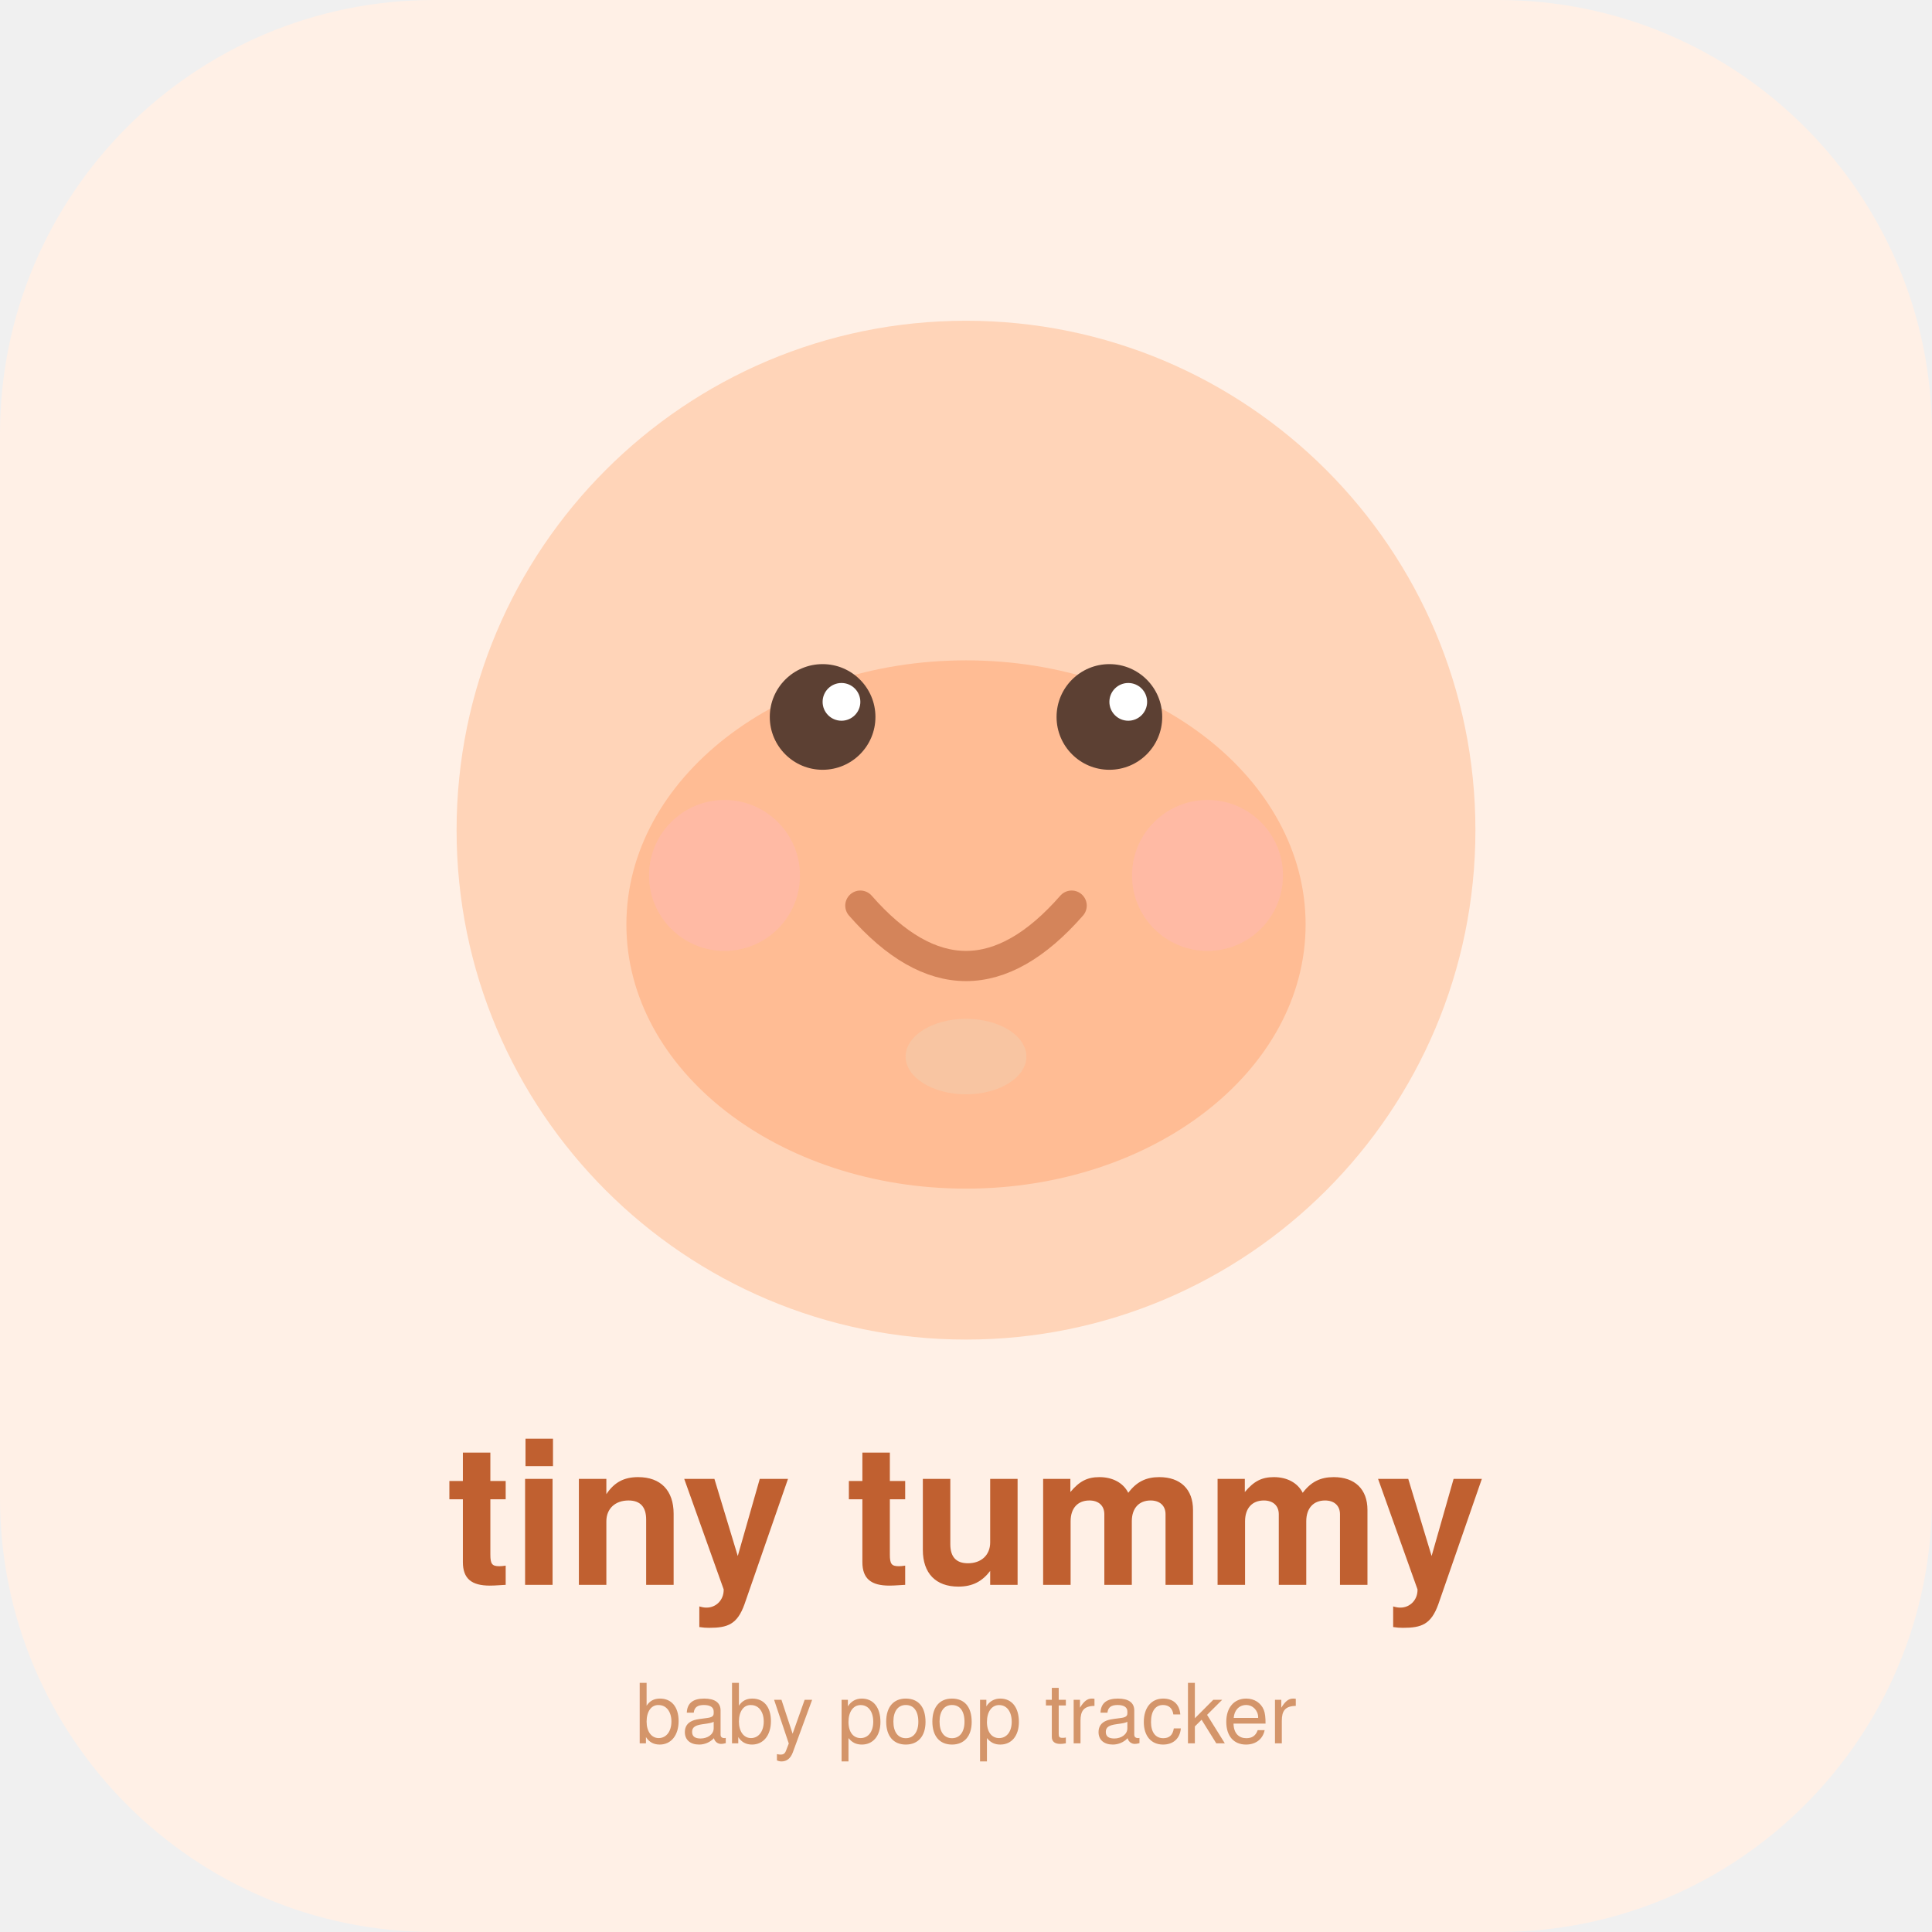
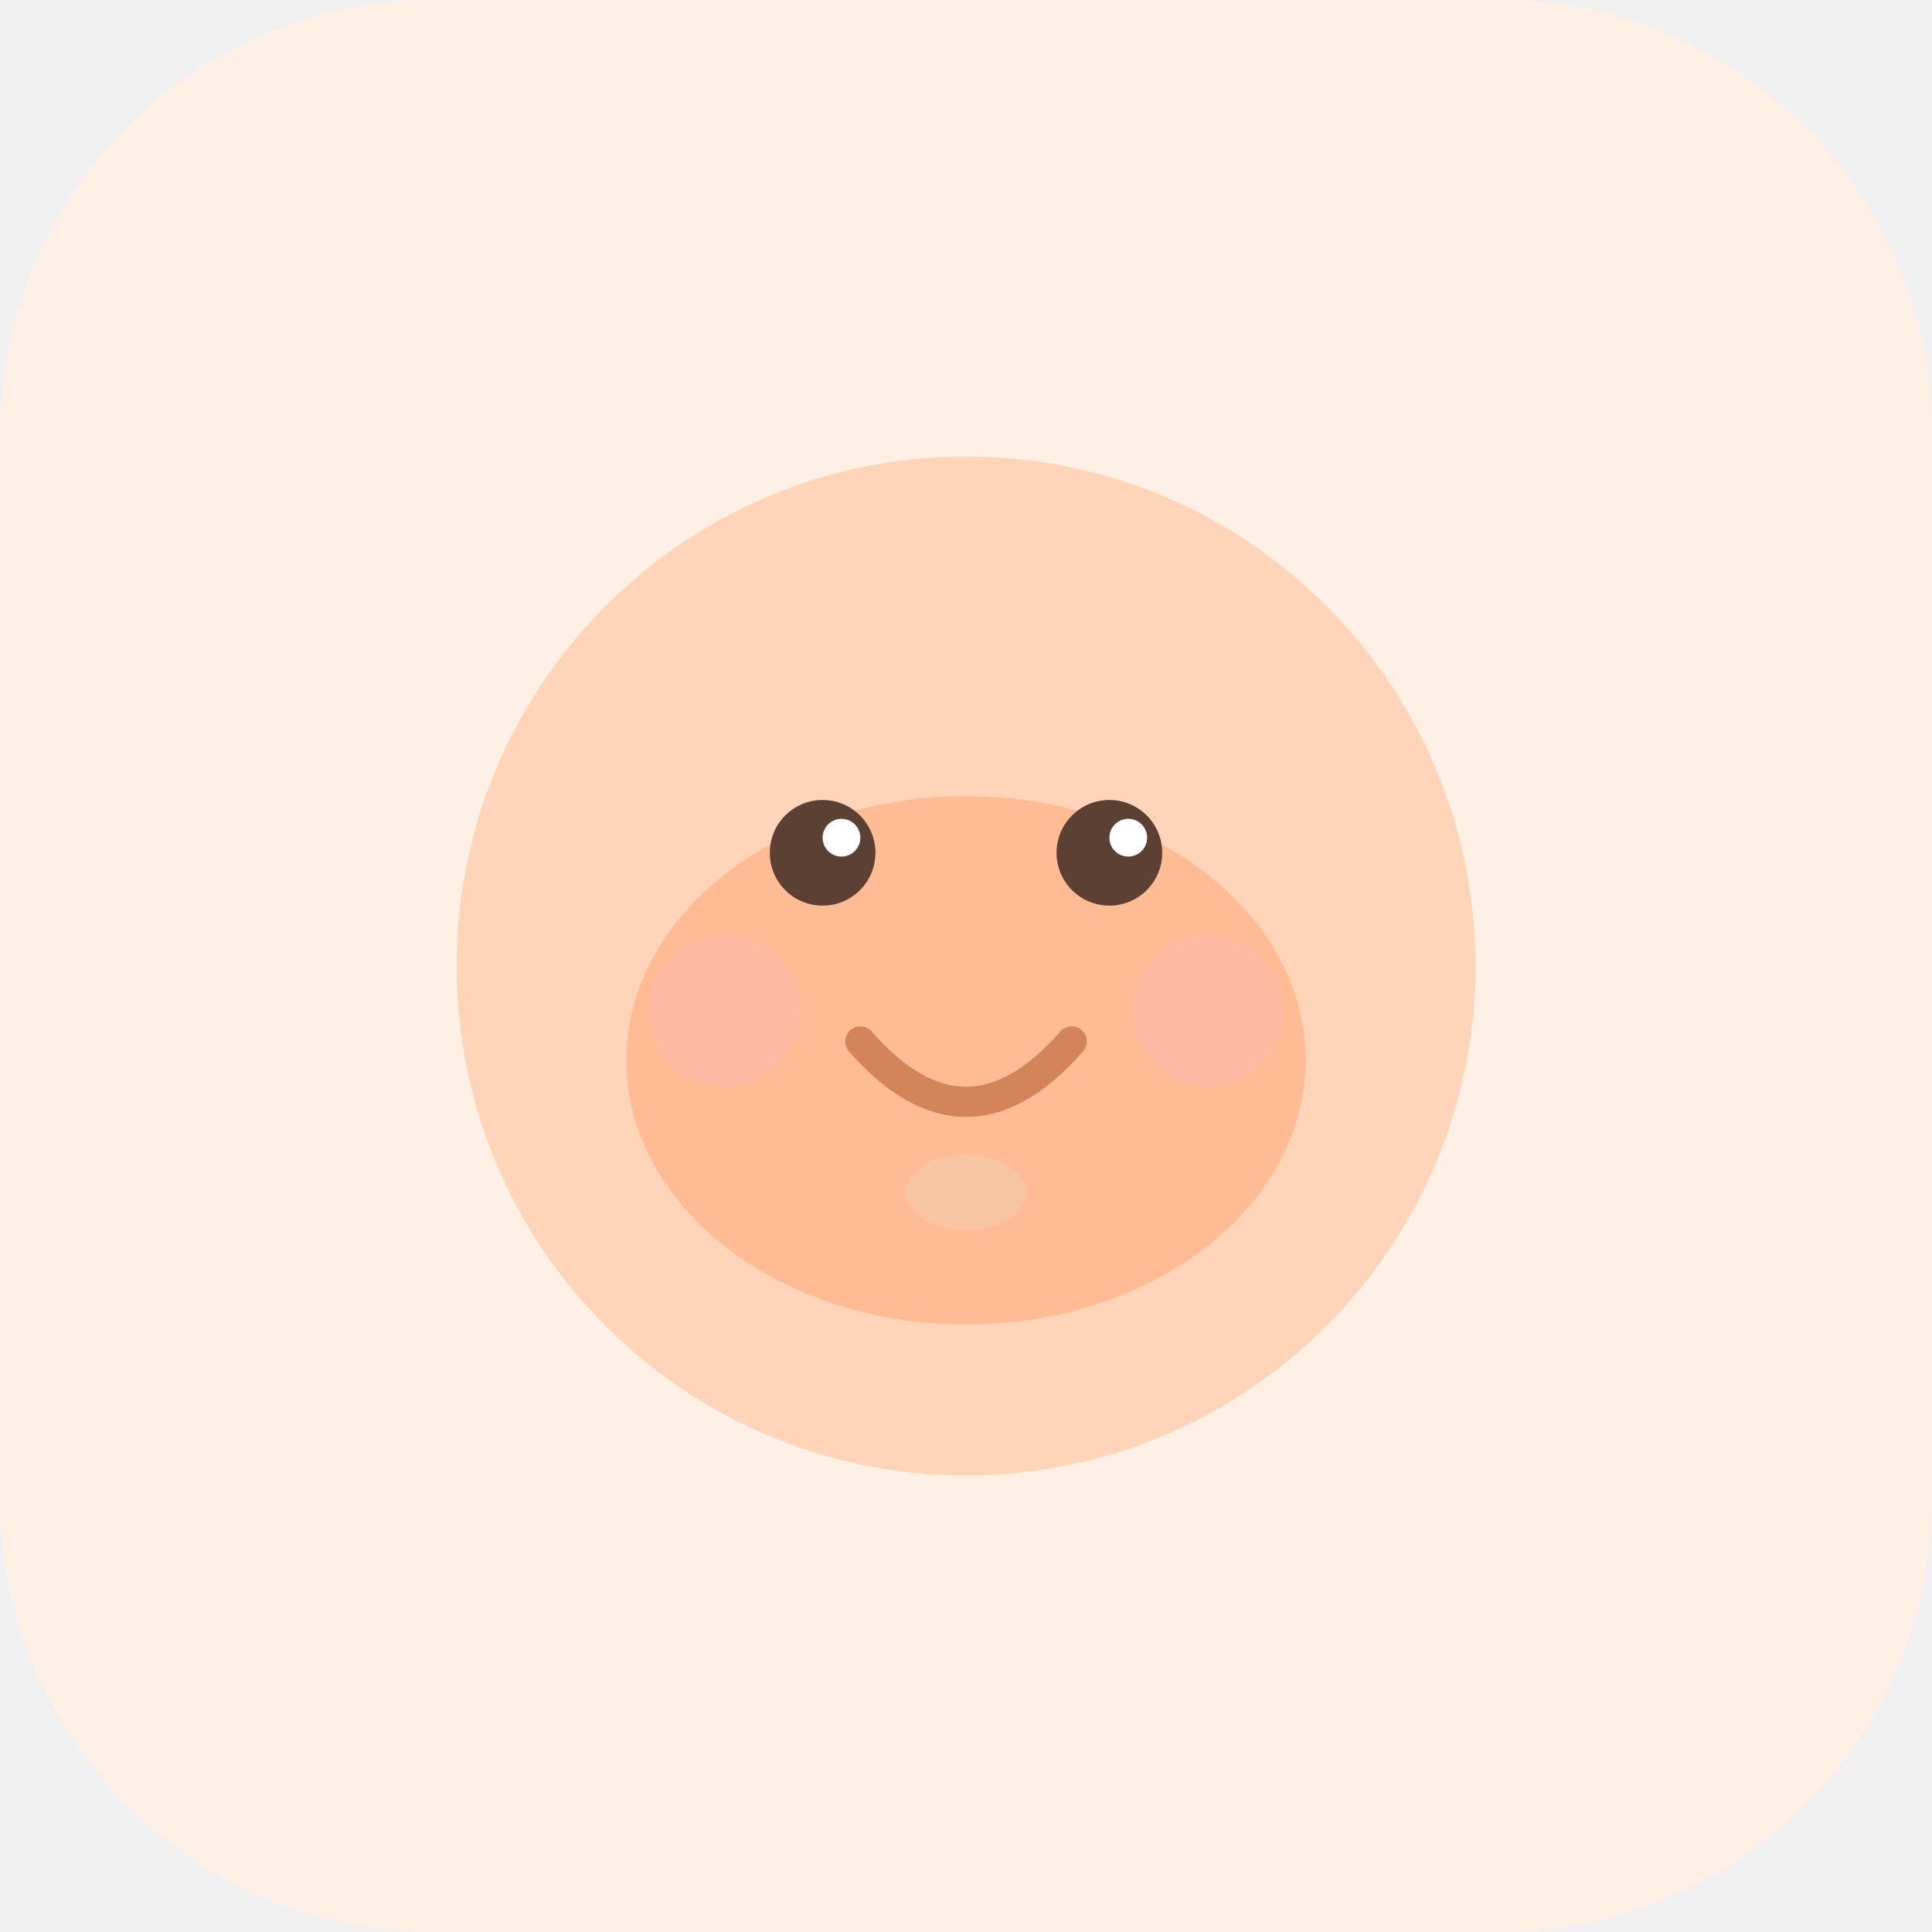
<svg xmlns="http://www.w3.org/2000/svg" viewBox="0 0 512 512" width="512" height="512">
  <rect x="0" y="0" width="512" height="512" rx="115" fill="#FFF0E6" />
-   <circle cx="256" cy="220" r="135" fill="#FFD4B8" />
-   <ellipse cx="256" cy="245" rx="90" ry="70" fill="#FFBC94" />
-   <ellipse cx="256" cy="280" rx="16" ry="10" fill="#F5C9A8" opacity="0.7" />
-   <circle cx="218" cy="190" r="14" fill="#5C4033" />
-   <circle cx="223" cy="186" r="5" fill="#FFFFFF" />
-   <circle cx="294" cy="190" r="14" fill="#5C4033" />
-   <circle cx="299" cy="186" r="5" fill="#FFFFFF" />
-   <path d="M228 240 Q256 272 284 240" fill="none" stroke="#D4845A" stroke-width="8" stroke-linecap="round" />
-   <circle cx="192" cy="232" r="20" fill="#FFB8B8" opacity="0.45" />
-   <circle cx="320" cy="232" r="20" fill="#FFB8B8" opacity="0.45" />
-   <text x="256" y="420" text-anchor="middle" font-family="'Nunito', 'Quicksand', 'Arial Rounded MT Bold', 'Helvetica Neue', sans-serif" font-size="52" font-weight="700" fill="#C06030">tiny tummy</text>
-   <text x="256" y="462" text-anchor="middle" font-family="'Nunito', 'Quicksand', 'Helvetica Neue', sans-serif" font-size="22" font-weight="400" fill="#D4956A">baby poop tracker</text>
+   <circle cx="256" cy="256" r="135" fill="#FFD4B8" />
+   <ellipse cx="256" cy="281" rx="90" ry="70" fill="#FFBC94" />
+   <ellipse cx="256" cy="316" rx="16" ry="10" fill="#F5C9A8" opacity="0.7" />
+   <circle cx="218" cy="226" r="14" fill="#5C4033" />
+   <circle cx="223" cy="222" r="5" fill="#FFFFFF" />
+   <circle cx="294" cy="226" r="14" fill="#5C4033" />
+   <circle cx="299" cy="222" r="5" fill="#FFFFFF" />
+   <path d="M228 276 Q256 308 284 276" fill="none" stroke="#D4845A" stroke-width="8" stroke-linecap="round" />
+   <circle cx="192" cy="268" r="20" fill="#FFB8B8" opacity="0.45" />
+   <circle cx="320" cy="268" r="20" fill="#FFB8B8" opacity="0.45" />
</svg>
